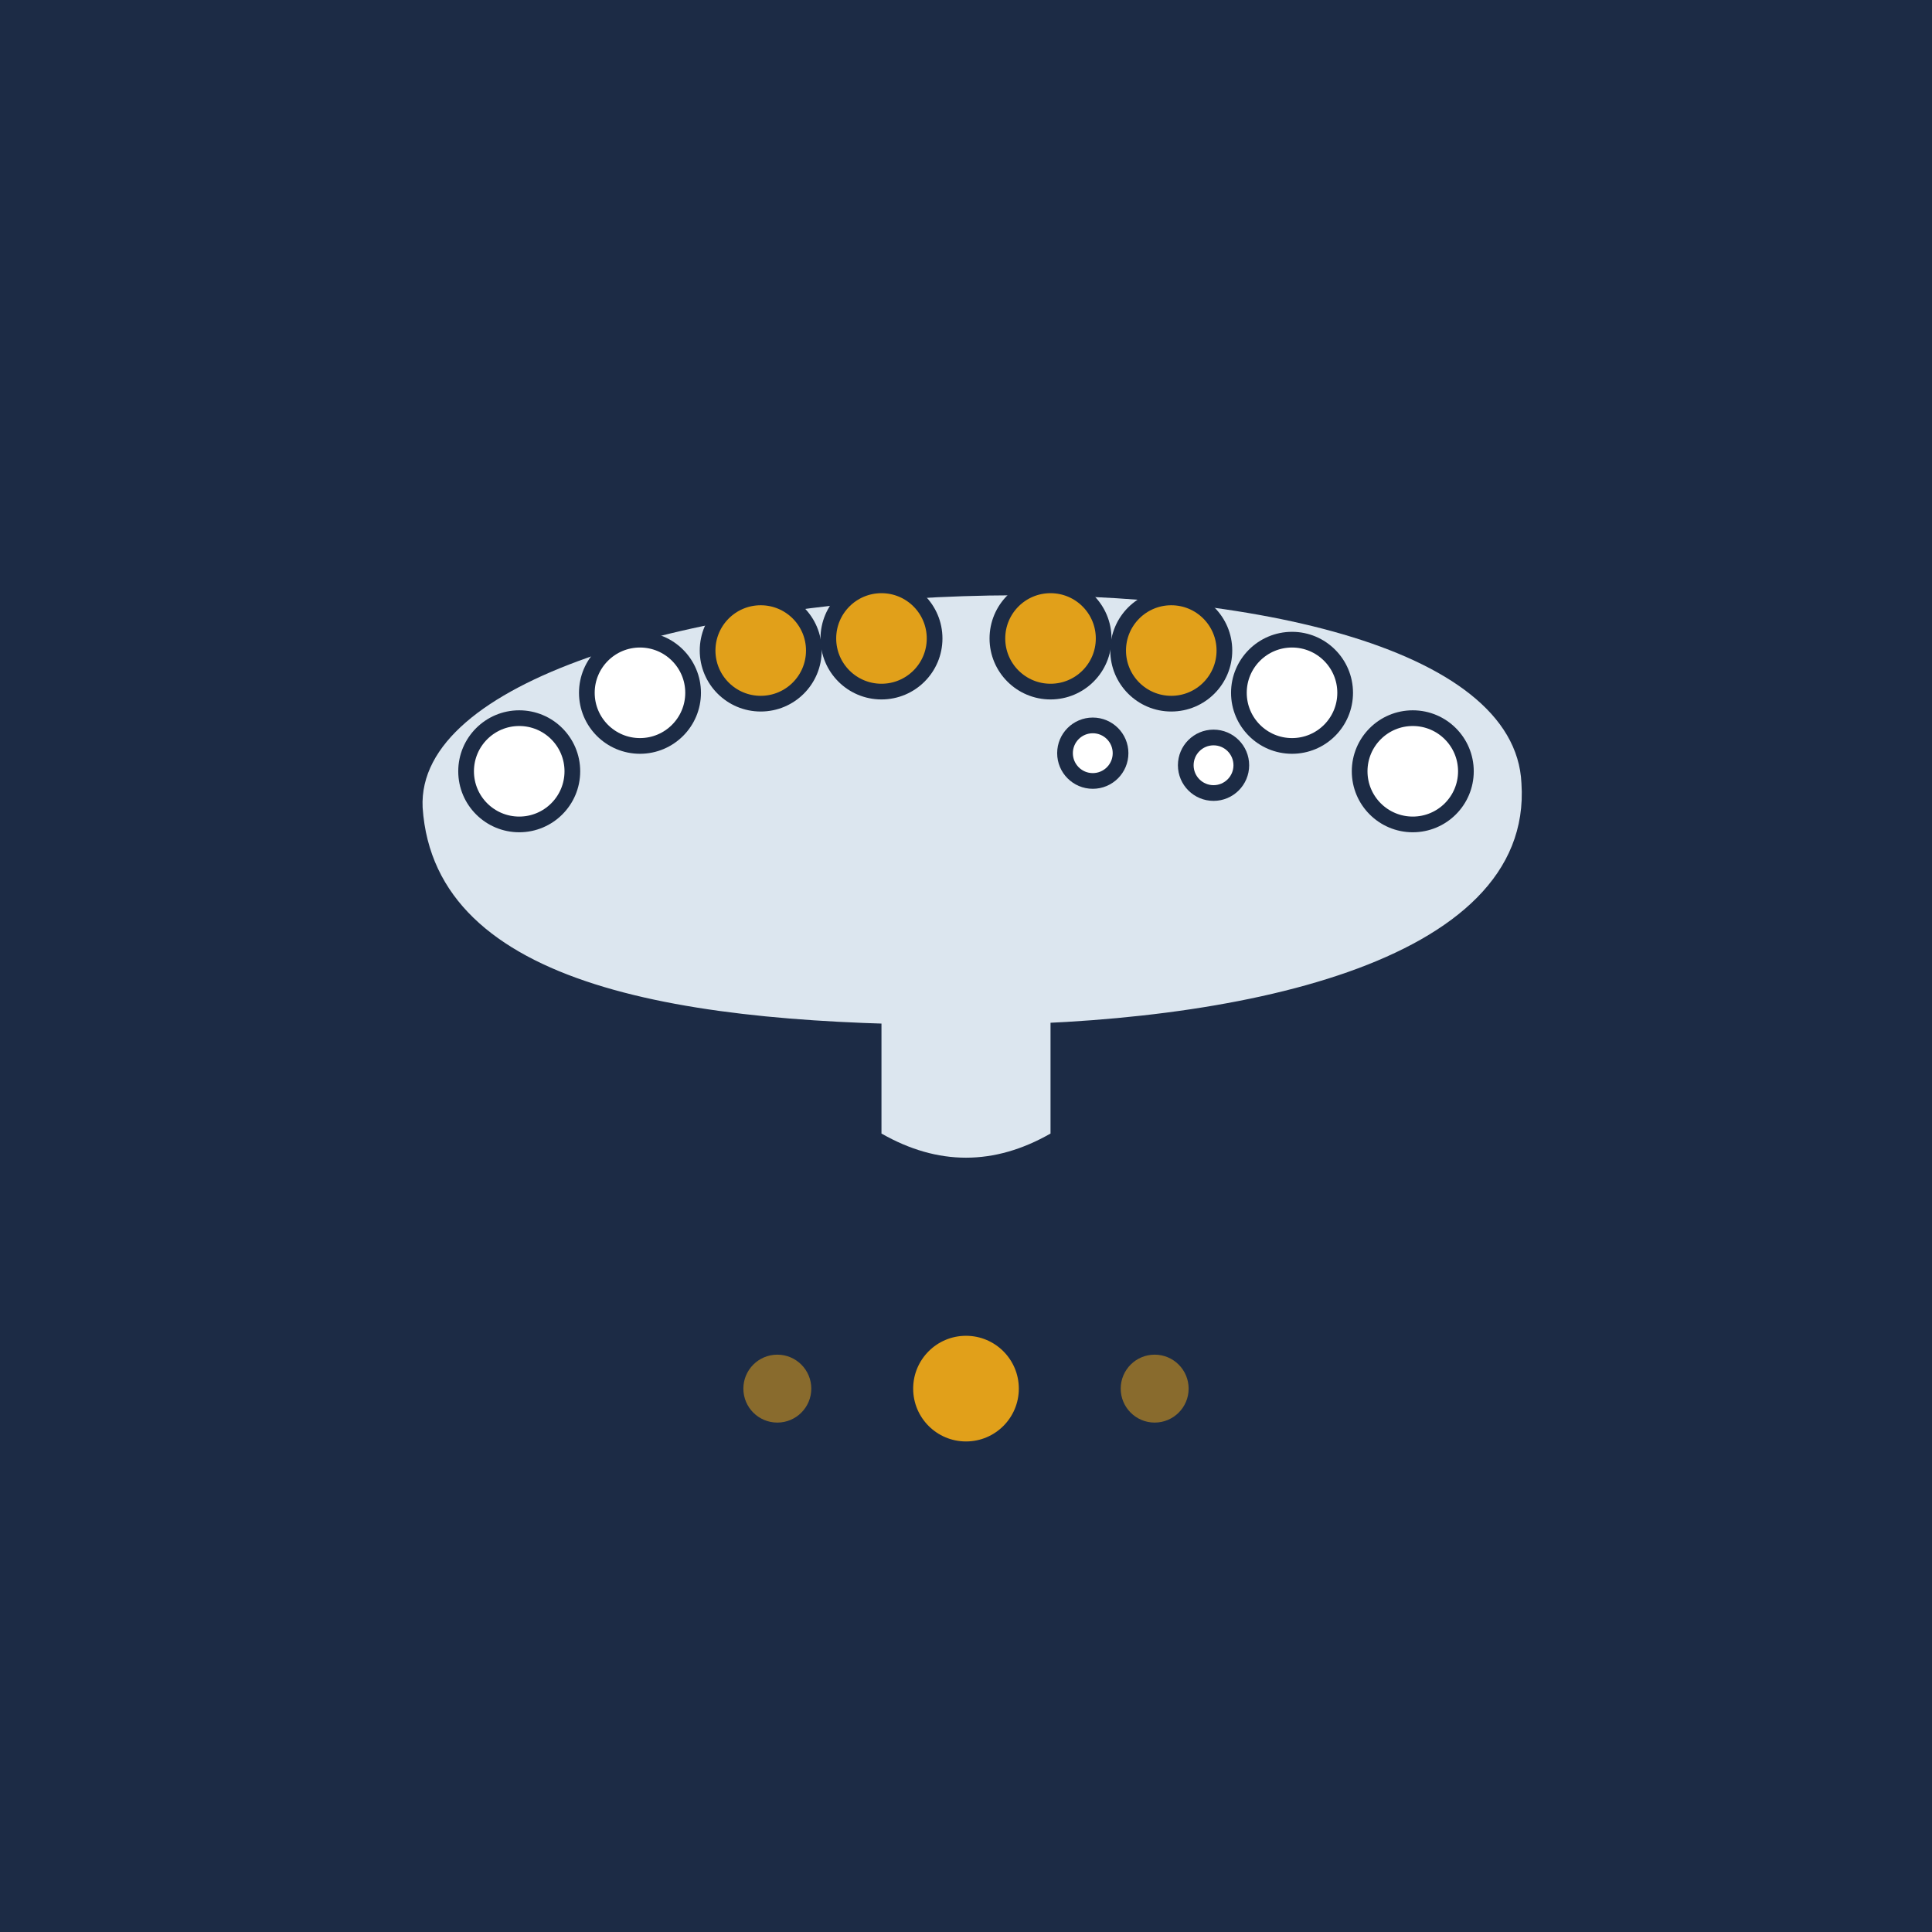
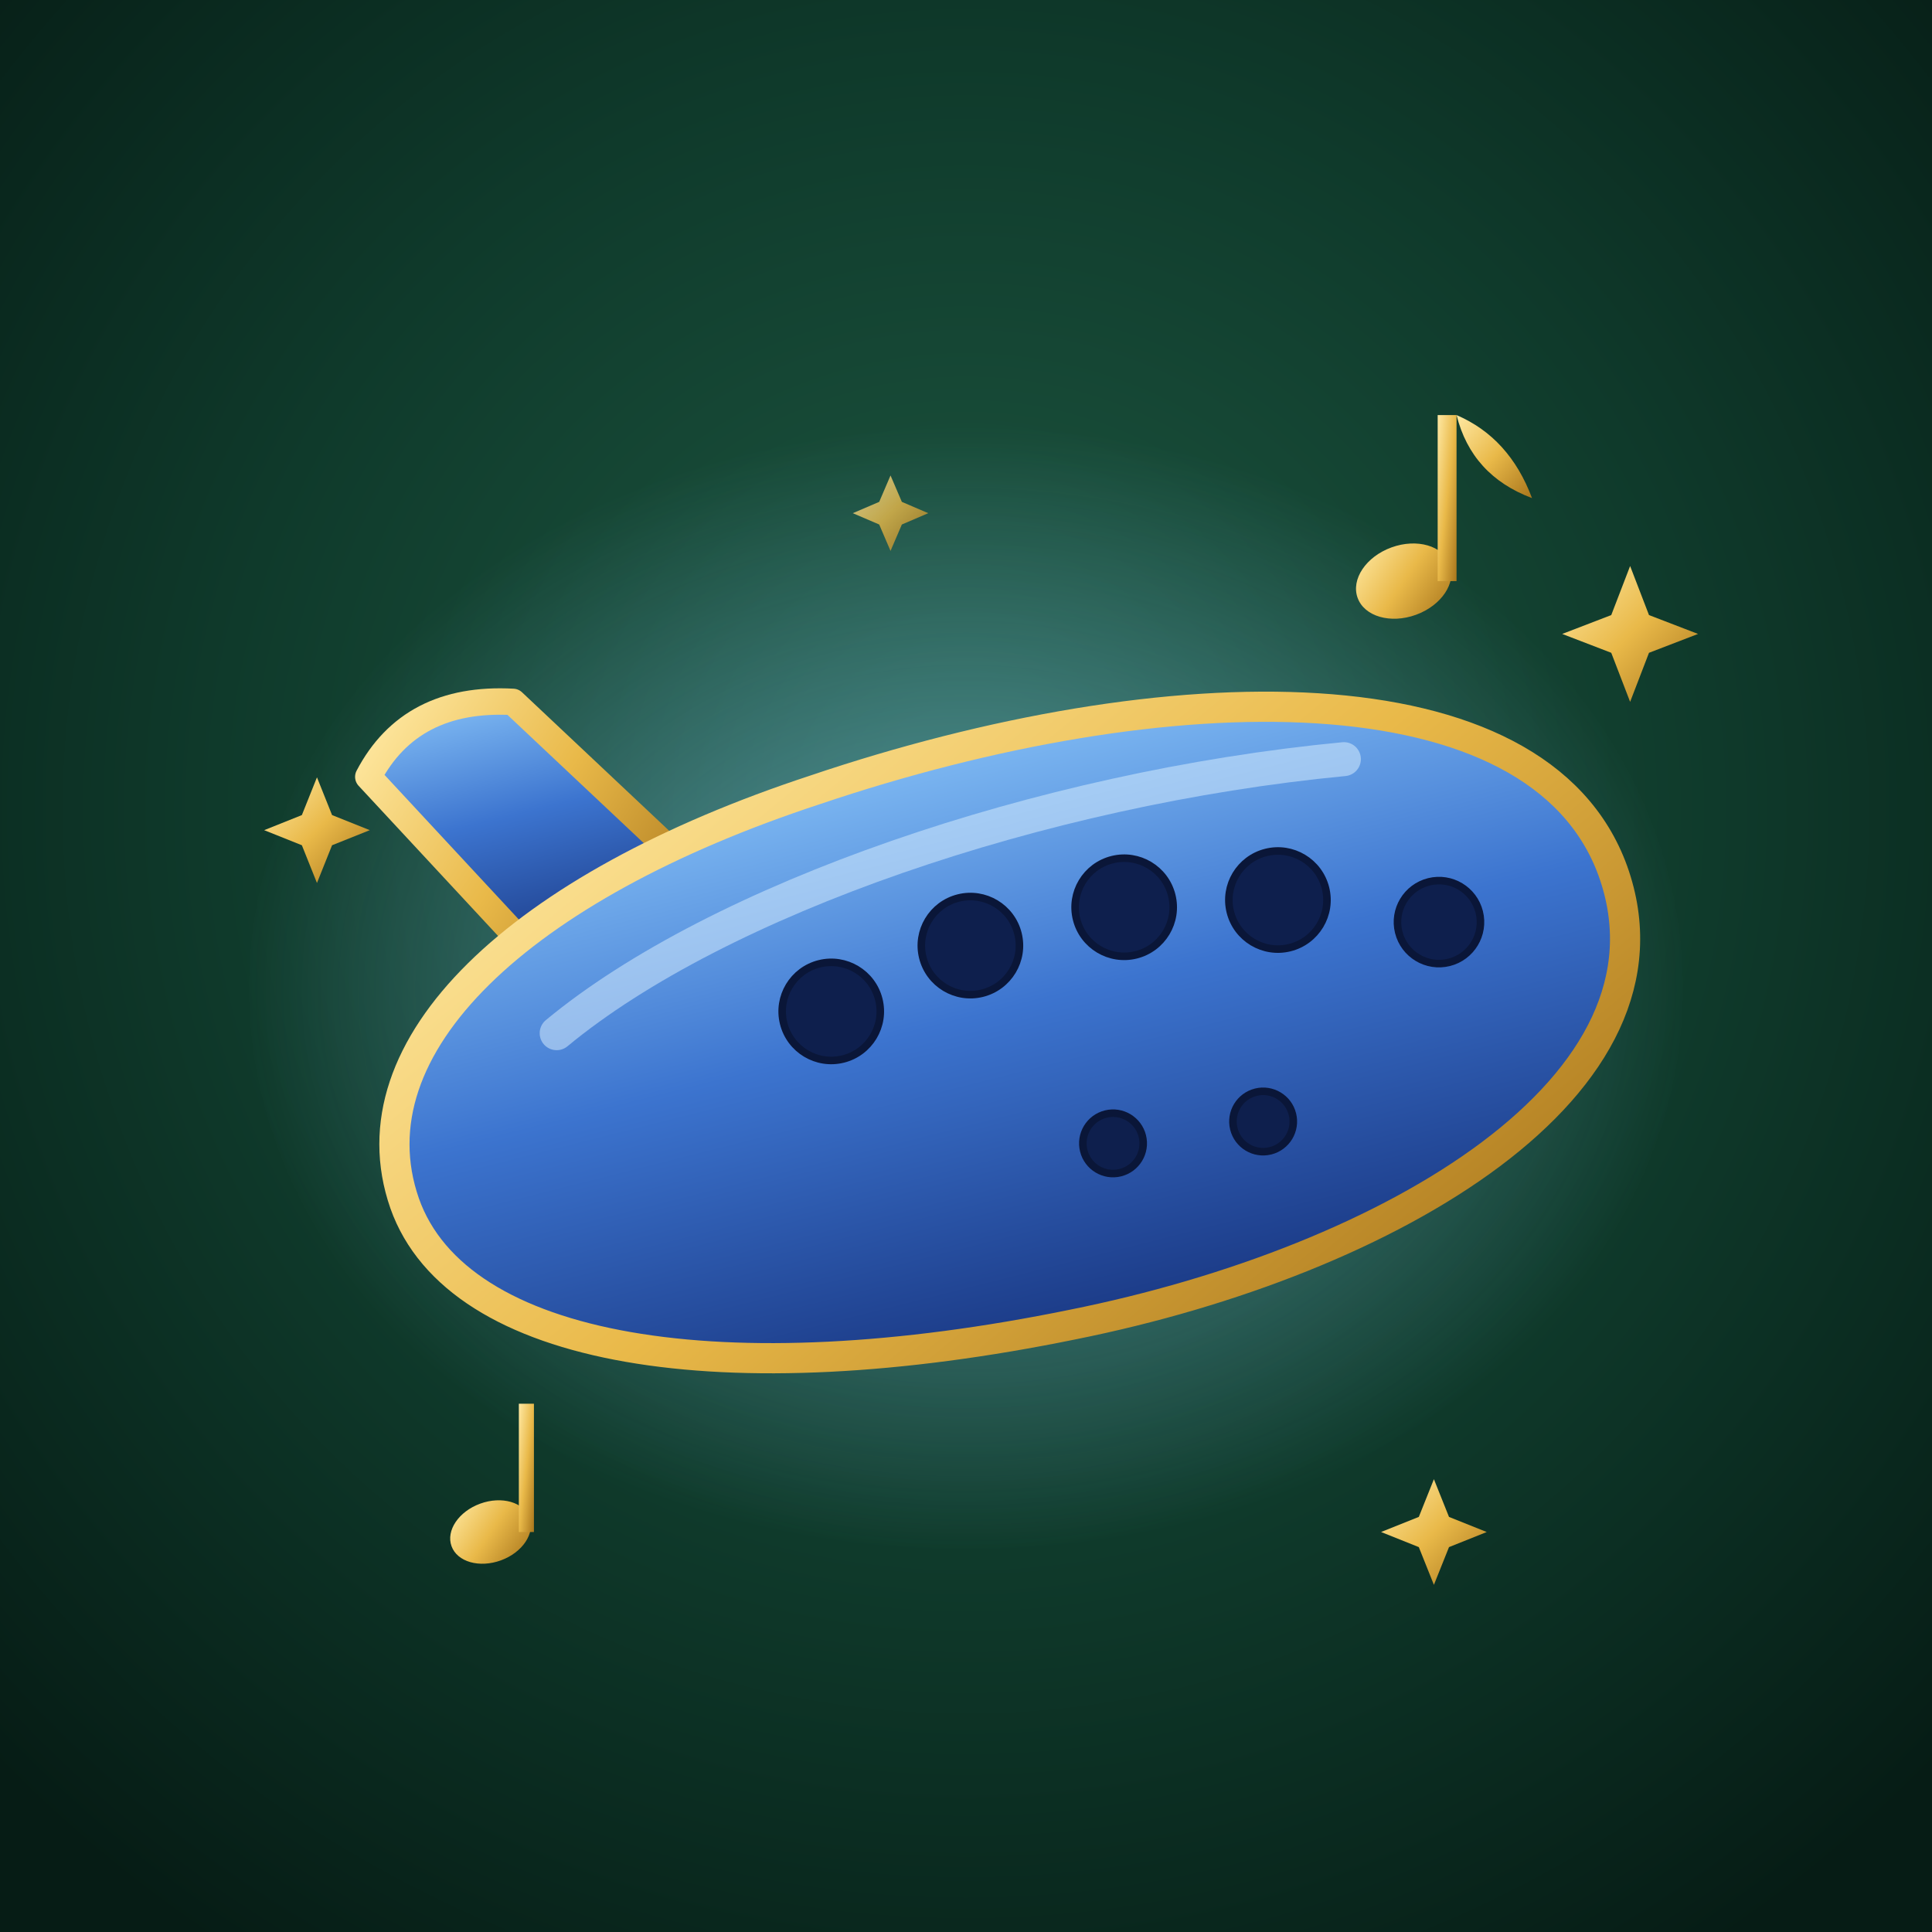
<svg xmlns="http://www.w3.org/2000/svg" viewBox="0 0 512 512">
-   <rect width="512" height="512" fill="#1C2B45" />
-   <g transform="translate(96 118) scale(3.2)" stroke="none">
-     <path d="M43 44 L43 57 Q50 61 57 57 L57 44 Z" fill="#DCE6EF" />
-     <path d="M5 30 C4 9 95 5 96 28 C97 43 72 48 50 48 C27 48 6 45 5 30 Z" fill="#DCE6EF" />
-     <g stroke="#1C2B45" stroke-width="1.3">
-       <circle cx="13" cy="27" r="4.4" fill="#fff" />
-       <circle cx="23" cy="20.5" r="4.4" fill="#fff" />
-       <circle cx="33" cy="17" r="4.4" fill="#E1A01A" />
-       <circle cx="43" cy="16" r="4.4" fill="#E1A01A" />
-       <circle cx="57" cy="16" r="4.4" fill="#E1A01A" />
-       <circle cx="67" cy="17" r="4.4" fill="#E1A01A" />
-       <circle cx="77" cy="20.5" r="4.4" fill="#fff" />
-       <circle cx="87" cy="27" r="4.4" fill="#fff" />
-       <circle cx="60.5" cy="25.5" r="2.3" fill="#fff" />
-       <circle cx="70.5" cy="26.5" r="2.3" fill="#fff" />
+   <defs>
+     <radialGradient id="bg" cx="50%" cy="42%" r="70%">
+       <stop offset="0" stop-color="#1F5A43" />
+       <stop offset=".55" stop-color="#0F3A2B" />
+       <stop offset="1" stop-color="#061C15" />
+     </radialGradient>
+     <radialGradient id="glow" cx="50%" cy="50%" r="50%">
+       <stop offset="0" stop-color="#8FD3FF" stop-opacity=".55" />
+       <stop offset="1" stop-color="#8FD3FF" stop-opacity="0" />
+     </radialGradient>
+     <linearGradient id="body" x1="0" y1="0" x2="0" y2="1">
+       <stop offset="0" stop-color="#7DB8F2" />
+       <stop offset=".45" stop-color="#3C74CF" />
+       <stop offset="1" stop-color="#1B3A86" />
+     </linearGradient>
+     <linearGradient id="gold" x1="0" y1="0" x2="1" y2="1">
+       <stop offset="0" stop-color="#FFE9A3" />
+       <stop offset=".5" stop-color="#E9B949" />
+       <stop offset="1" stop-color="#A9761C" />
+     </linearGradient>
+   </defs>
+   <rect width="512" height="512" fill="url(#bg)" />
+   <ellipse cx="256" cy="262" rx="190" ry="150" fill="url(#glow)" />
+   <g transform="rotate(-14 262 270)">
+     <path d="M150 226 L118 168 Q134 150 160 158 L196 214 Z" fill="url(#body)" stroke="url(#gold)" stroke-width="7" stroke-linejoin="round" />
+     <path d="M100 280 C96 236 150 206 232 200 C330 192 426 214 432 272 C438 332 350 358 264 354 C170 350 104 322 100 280 Z" fill="url(#body)" stroke="url(#gold)" stroke-width="8" />
+     <path d="M150 246 C200 222 290 214 370 226" fill="none" stroke="#DDF1FF" stroke-width="9" stroke-linecap="round" opacity=".5" />
+     <g fill="#0E1F4D" stroke="#0A1638" stroke-width="2">
+       <circle cx="222" cy="258" r="13" />
+       <circle cx="262" cy="250" r="13" />
+       <circle cx="304" cy="250" r="13" />
+       <circle cx="344" cy="258" r="13" />
+       <circle cx="384" cy="274" r="11" />
+       <circle cx="286" cy="310" r="8" />
+       <circle cx="326" cy="314" r="8" />
    </g>
  </g>
-   <circle cx="256" cy="368" r="14" fill="#E1A01A" />
-   <circle cx="206" cy="368" r="9" fill="#E1A01A" opacity=".55" />
-   <circle cx="306" cy="368" r="9" fill="#E1A01A" opacity=".55" />
+   <g fill="url(#gold)">
+     <g transform="translate(372 110)">
+       <ellipse cx="0" cy="44" rx="13" ry="9.5" transform="rotate(-20 0 44)" />
+       <rect x="9" y="0" width="5" height="44" />
+       <path d="M14 0 q4 16 20 22 q-6 -16 -20 -22z" />
+     </g>
+     <g transform="translate(130 372)">
+       <ellipse cx="0" cy="34" rx="11" ry="8" transform="rotate(-20 0 34)" />
+       <rect x="7.5" y="0" width="4" height="34" />
+     </g>
+     <path d="M432 150 l5 13 13 5 -13 5 -5 13 -5 -13 -13 -5 13 -5 z" />
+     <path d="M84 206 l4 10 10 4 -10 4 -4 10 -4 -10 -10 -4 10 -4 z" />
+     <path d="M380 392 l4 10 10 4 -10 4 -4 10 -4 -10 -10 -4 10 -4 z" />
+     <path d="M236 126 l3 7 7 3 -7 3 -3 7 -3 -7 -7 -3 7 -3 z" opacity=".8" />
+   </g>
</svg>
